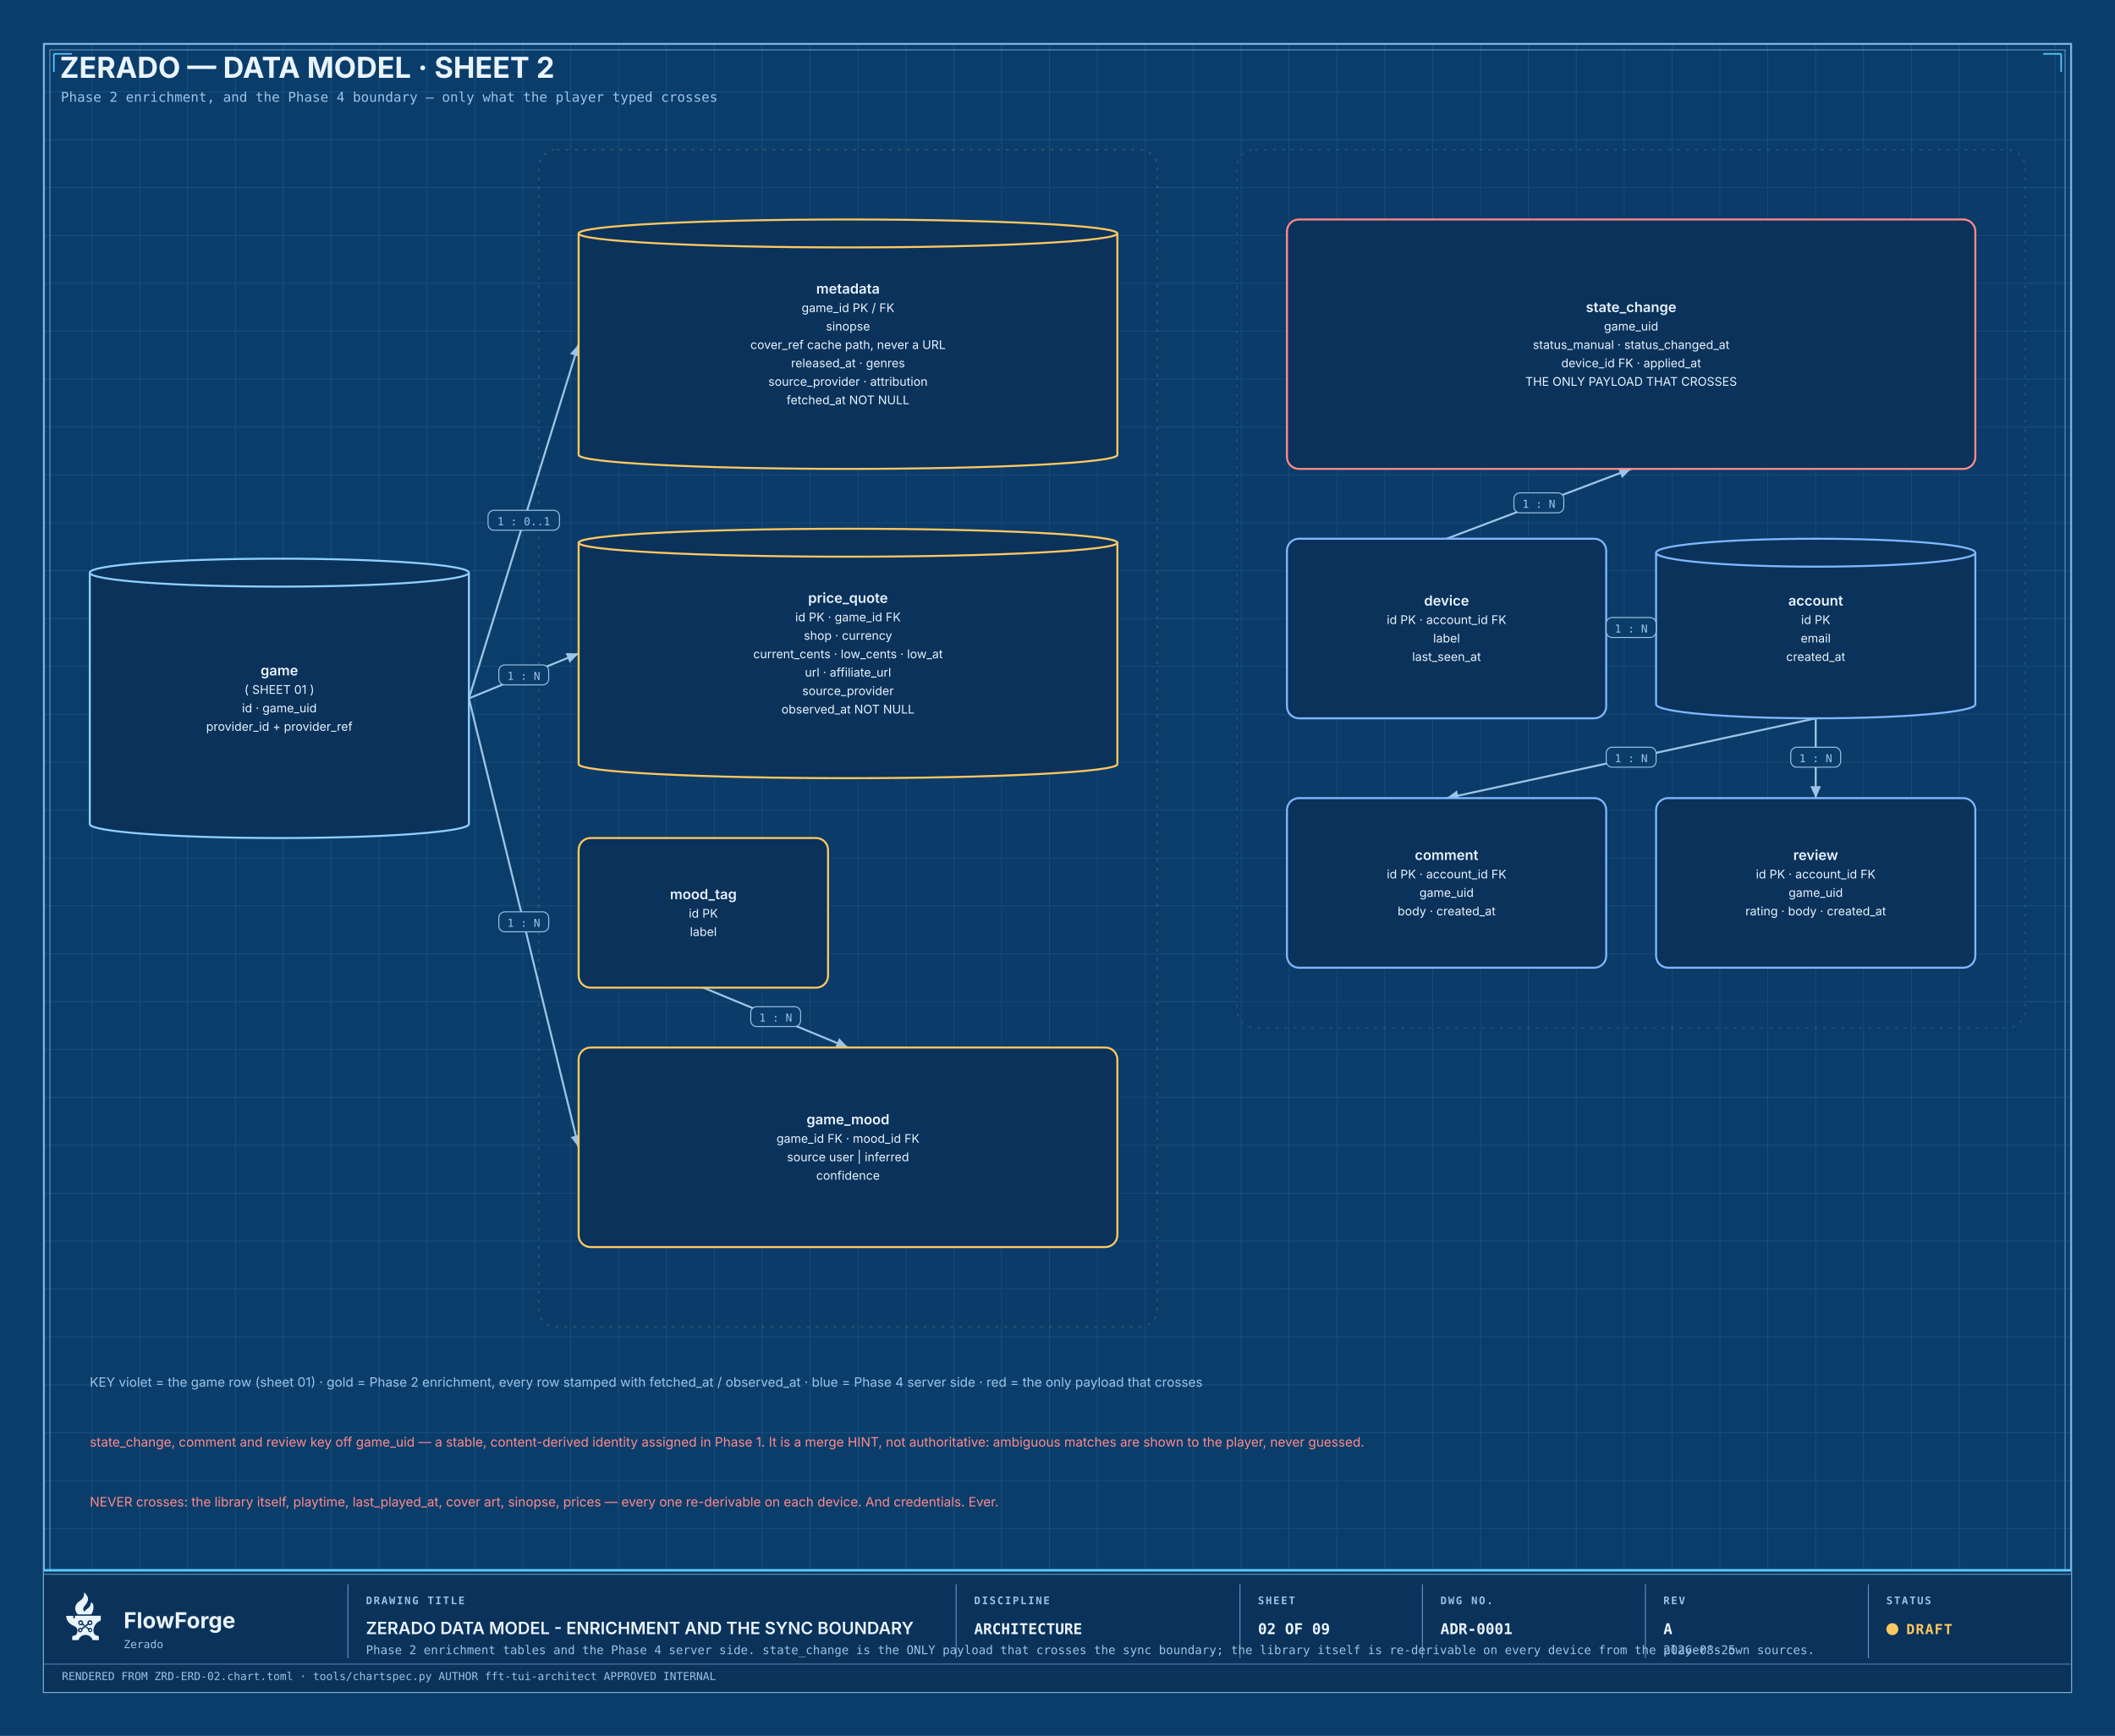
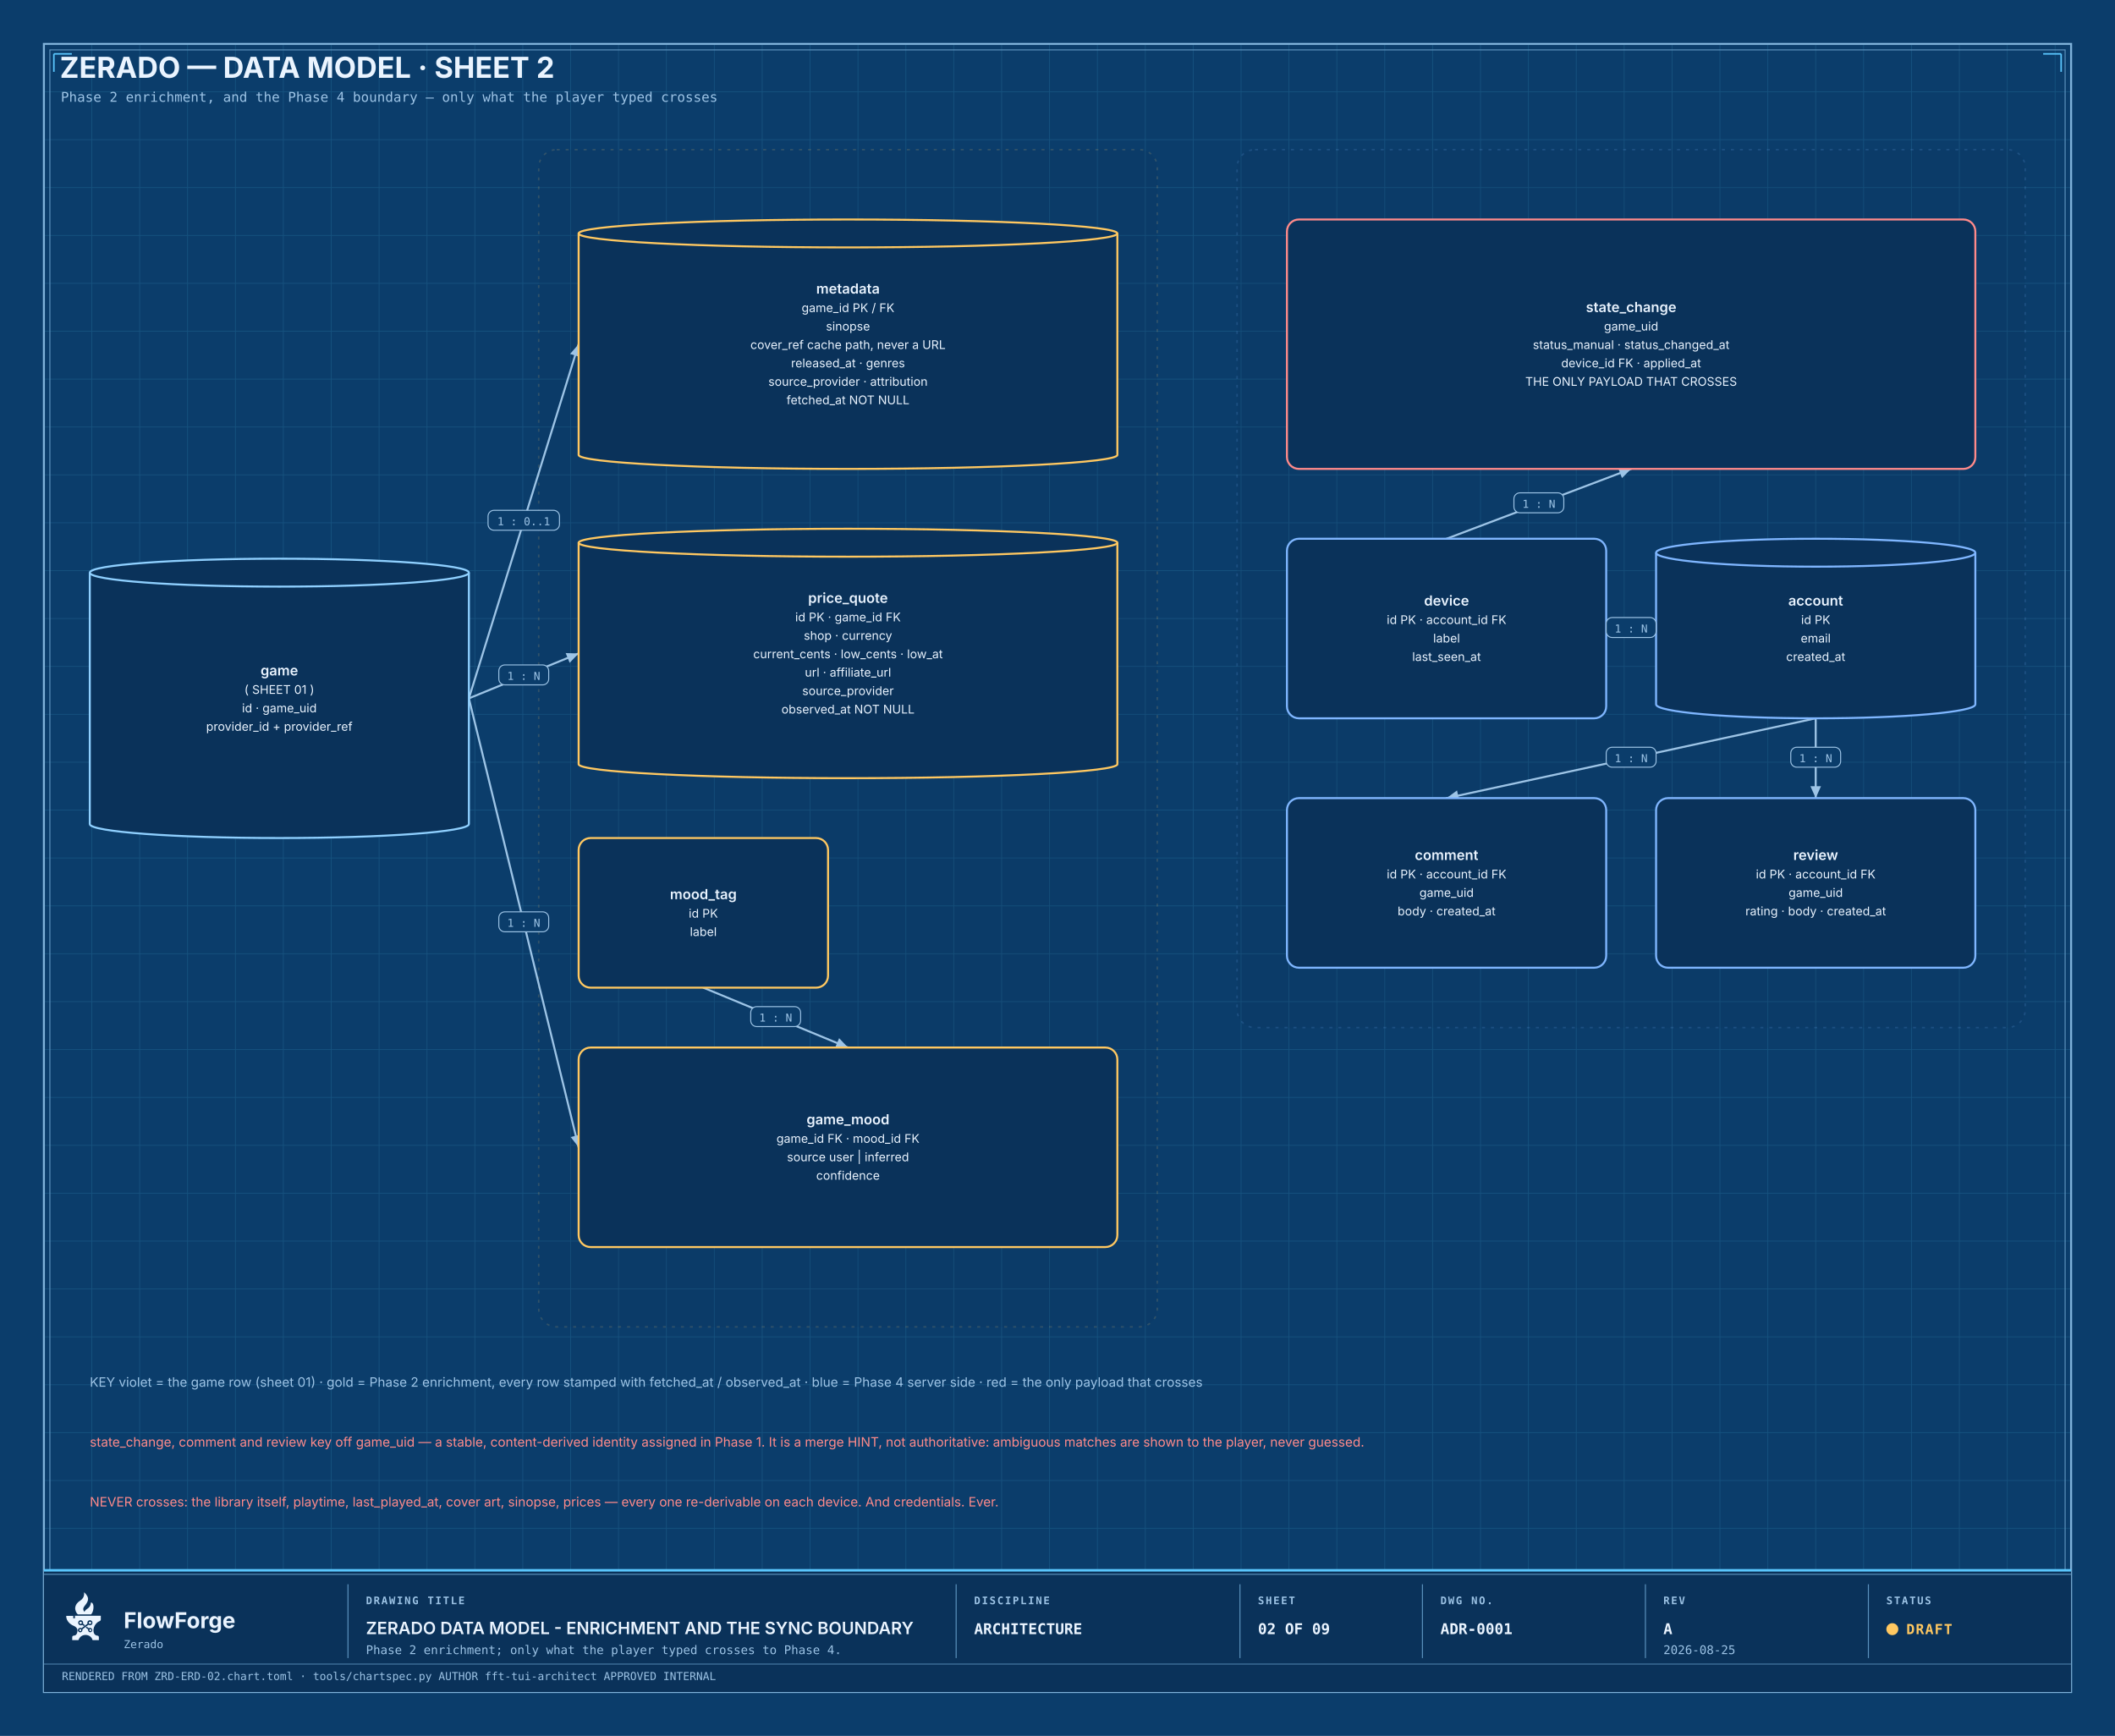
<svg xmlns="http://www.w3.org/2000/svg" width="2120" height="1740" viewBox="0 0 2120 1740" font-family="'Segoe UI', 'Helvetica Neue', Inter, Arial, sans-serif">
  <rect x="0" y="0" width="2120" height="1740" fill="#0B3D6B" />
  <line x1="44" y1="44" x2="44" y2="1696" stroke="#16527F" stroke-width="0.75" />
  <line x1="92" y1="44" x2="92" y2="1696" stroke="#16527F" stroke-width="0.75" />
  <line x1="140" y1="44" x2="140" y2="1696" stroke="#16527F" stroke-width="0.75" />
  <line x1="188" y1="44" x2="188" y2="1696" stroke="#16527F" stroke-width="0.75" />
  <line x1="236" y1="44" x2="236" y2="1696" stroke="#16527F" stroke-width="0.75" />
  <line x1="284" y1="44" x2="284" y2="1696" stroke="#16527F" stroke-width="0.75" />
  <line x1="332" y1="44" x2="332" y2="1696" stroke="#16527F" stroke-width="0.75" />
  <line x1="380" y1="44" x2="380" y2="1696" stroke="#16527F" stroke-width="0.75" />
  <line x1="428" y1="44" x2="428" y2="1696" stroke="#16527F" stroke-width="0.75" />
  <line x1="476" y1="44" x2="476" y2="1696" stroke="#16527F" stroke-width="0.75" />
  <line x1="524" y1="44" x2="524" y2="1696" stroke="#16527F" stroke-width="0.75" />
  <line x1="572" y1="44" x2="572" y2="1696" stroke="#16527F" stroke-width="0.75" />
  <line x1="620" y1="44" x2="620" y2="1696" stroke="#16527F" stroke-width="0.75" />
  <line x1="668" y1="44" x2="668" y2="1696" stroke="#16527F" stroke-width="0.75" />
  <line x1="716" y1="44" x2="716" y2="1696" stroke="#16527F" stroke-width="0.75" />
  <line x1="764" y1="44" x2="764" y2="1696" stroke="#16527F" stroke-width="0.75" />
  <line x1="812" y1="44" x2="812" y2="1696" stroke="#16527F" stroke-width="0.75" />
  <line x1="860" y1="44" x2="860" y2="1696" stroke="#16527F" stroke-width="0.75" />
  <line x1="908" y1="44" x2="908" y2="1696" stroke="#16527F" stroke-width="0.75" />
  <line x1="956" y1="44" x2="956" y2="1696" stroke="#16527F" stroke-width="0.75" />
  <line x1="1004" y1="44" x2="1004" y2="1696" stroke="#16527F" stroke-width="0.75" />
  <line x1="1052" y1="44" x2="1052" y2="1696" stroke="#16527F" stroke-width="0.75" />
  <line x1="1100" y1="44" x2="1100" y2="1696" stroke="#16527F" stroke-width="0.75" />
  <line x1="1148" y1="44" x2="1148" y2="1696" stroke="#16527F" stroke-width="0.75" />
  <line x1="1196" y1="44" x2="1196" y2="1696" stroke="#16527F" stroke-width="0.75" />
  <line x1="1244" y1="44" x2="1244" y2="1696" stroke="#16527F" stroke-width="0.75" />
  <line x1="1292" y1="44" x2="1292" y2="1696" stroke="#16527F" stroke-width="0.75" />
  <line x1="1340" y1="44" x2="1340" y2="1696" stroke="#16527F" stroke-width="0.75" />
  <line x1="1388" y1="44" x2="1388" y2="1696" stroke="#16527F" stroke-width="0.75" />
  <line x1="1436" y1="44" x2="1436" y2="1696" stroke="#16527F" stroke-width="0.75" />
  <line x1="1484" y1="44" x2="1484" y2="1696" stroke="#16527F" stroke-width="0.75" />
  <line x1="1532" y1="44" x2="1532" y2="1696" stroke="#16527F" stroke-width="0.75" />
  <line x1="1580" y1="44" x2="1580" y2="1696" stroke="#16527F" stroke-width="0.75" />
  <line x1="1628" y1="44" x2="1628" y2="1696" stroke="#16527F" stroke-width="0.75" />
  <line x1="1676" y1="44" x2="1676" y2="1696" stroke="#16527F" stroke-width="0.75" />
  <line x1="1724" y1="44" x2="1724" y2="1696" stroke="#16527F" stroke-width="0.75" />
  <line x1="1772" y1="44" x2="1772" y2="1696" stroke="#16527F" stroke-width="0.75" />
  <line x1="1820" y1="44" x2="1820" y2="1696" stroke="#16527F" stroke-width="0.75" />
  <line x1="1868" y1="44" x2="1868" y2="1696" stroke="#16527F" stroke-width="0.75" />
  <line x1="1916" y1="44" x2="1916" y2="1696" stroke="#16527F" stroke-width="0.75" />
  <line x1="1964" y1="44" x2="1964" y2="1696" stroke="#16527F" stroke-width="0.75" />
  <line x1="2012" y1="44" x2="2012" y2="1696" stroke="#16527F" stroke-width="0.75" />
  <line x1="2060" y1="44" x2="2060" y2="1696" stroke="#16527F" stroke-width="0.75" />
  <line x1="44" y1="44" x2="2076" y2="44" stroke="#16527F" stroke-width="0.75" />
  <line x1="44" y1="92" x2="2076" y2="92" stroke="#16527F" stroke-width="0.75" />
  <line x1="44" y1="140" x2="2076" y2="140" stroke="#16527F" stroke-width="0.75" />
  <line x1="44" y1="188" x2="2076" y2="188" stroke="#16527F" stroke-width="0.75" />
  <line x1="44" y1="236" x2="2076" y2="236" stroke="#16527F" stroke-width="0.75" />
  <line x1="44" y1="284" x2="2076" y2="284" stroke="#16527F" stroke-width="0.75" />
  <line x1="44" y1="332" x2="2076" y2="332" stroke="#16527F" stroke-width="0.75" />
  <line x1="44" y1="380" x2="2076" y2="380" stroke="#16527F" stroke-width="0.75" />
  <line x1="44" y1="428" x2="2076" y2="428" stroke="#16527F" stroke-width="0.75" />
  <line x1="44" y1="476" x2="2076" y2="476" stroke="#16527F" stroke-width="0.75" />
  <line x1="44" y1="524" x2="2076" y2="524" stroke="#16527F" stroke-width="0.75" />
  <line x1="44" y1="572" x2="2076" y2="572" stroke="#16527F" stroke-width="0.75" />
  <line x1="44" y1="620" x2="2076" y2="620" stroke="#16527F" stroke-width="0.75" />
  <line x1="44" y1="668" x2="2076" y2="668" stroke="#16527F" stroke-width="0.75" />
  <line x1="44" y1="716" x2="2076" y2="716" stroke="#16527F" stroke-width="0.75" />
  <line x1="44" y1="764" x2="2076" y2="764" stroke="#16527F" stroke-width="0.75" />
  <line x1="44" y1="812" x2="2076" y2="812" stroke="#16527F" stroke-width="0.75" />
  <line x1="44" y1="860" x2="2076" y2="860" stroke="#16527F" stroke-width="0.75" />
  <line x1="44" y1="908" x2="2076" y2="908" stroke="#16527F" stroke-width="0.75" />
  <line x1="44" y1="956" x2="2076" y2="956" stroke="#16527F" stroke-width="0.75" />
  <line x1="44" y1="1004" x2="2076" y2="1004" stroke="#16527F" stroke-width="0.75" />
  <line x1="44" y1="1052" x2="2076" y2="1052" stroke="#16527F" stroke-width="0.75" />
  <line x1="44" y1="1100" x2="2076" y2="1100" stroke="#16527F" stroke-width="0.75" />
  <line x1="44" y1="1148" x2="2076" y2="1148" stroke="#16527F" stroke-width="0.75" />
  <line x1="44" y1="1196" x2="2076" y2="1196" stroke="#16527F" stroke-width="0.75" />
  <line x1="44" y1="1244" x2="2076" y2="1244" stroke="#16527F" stroke-width="0.75" />
  <line x1="44" y1="1292" x2="2076" y2="1292" stroke="#16527F" stroke-width="0.75" />
  <line x1="44" y1="1340" x2="2076" y2="1340" stroke="#16527F" stroke-width="0.75" />
  <line x1="44" y1="1388" x2="2076" y2="1388" stroke="#16527F" stroke-width="0.75" />
  <line x1="44" y1="1436" x2="2076" y2="1436" stroke="#16527F" stroke-width="0.75" />
  <line x1="44" y1="1484" x2="2076" y2="1484" stroke="#16527F" stroke-width="0.75" />
  <line x1="44" y1="1532" x2="2076" y2="1532" stroke="#16527F" stroke-width="0.75" />
  <line x1="44" y1="1580" x2="2076" y2="1580" stroke="#16527F" stroke-width="0.75" />
  <line x1="44" y1="1628" x2="2076" y2="1628" stroke="#16527F" stroke-width="0.75" />
  <line x1="44" y1="1676" x2="2076" y2="1676" stroke="#16527F" stroke-width="0.75" />
  <rect x="44" y="44" width="2032" height="1652" fill="none" stroke="#7FB2DA" stroke-width="2" />
  <rect x="50" y="50" width="2020" height="1640" fill="none" stroke="#5C93BE" stroke-width="1" />
  <line x1="54" y1="54" x2="72" y2="54" stroke="#5BC8FF" stroke-width="1.5" />
  <line x1="54" y1="54" x2="54" y2="72" stroke="#5BC8FF" stroke-width="1.5" />
  <line x1="2066" y1="54" x2="2048" y2="54" stroke="#5BC8FF" stroke-width="1.5" />
  <line x1="2066" y1="54" x2="2066" y2="72" stroke="#5BC8FF" stroke-width="1.5" />
  <line x1="54" y1="1686" x2="72" y2="1686" stroke="#5BC8FF" stroke-width="1.5" />
  <line x1="54" y1="1686" x2="54" y2="1668" stroke="#5BC8FF" stroke-width="1.5" />
  <line x1="2066" y1="1686" x2="2048" y2="1686" stroke="#5BC8FF" stroke-width="1.5" />
  <line x1="2066" y1="1686" x2="2066" y2="1668" stroke="#5BC8FF" stroke-width="1.5" />
  <text x="60" y="78" font-family="'Segoe UI', 'Helvetica Neue', Inter, Arial, sans-serif" font-size="29" font-weight="700" fill="#EAF4FF">ZERADO — DATA MODEL  ·  SHEET 2</text>
  <text x="61" y="102" font-family="ui-monospace, 'Cascadia Code', 'JetBrains Mono', monospace" font-size="13.5" fill="#9DC4E6">Phase 2 enrichment, and the Phase 4 boundary — only what the player typed crosses</text>
  <rect x="540.0" y="150.0" width="620.0" height="1180.0" rx="18" fill="#0A325A" opacity="0.16" stroke="#FFC861" stroke-width="1.5" stroke-dasharray="3 6" />
  <rect x="1240.0" y="150.0" width="790.0" height="880.0" rx="18" fill="#0A325A" opacity="0.16" stroke="#7FB6FF" stroke-width="1.5" stroke-dasharray="3 6" />
  <polyline points="470.0,700.0 580.0,345.0" fill="none" stroke="#9DC4E6" stroke-width="2.0" stroke-linejoin="round" stroke-linecap="round" />
  <polygon points="580.0,345.0 581.6,357.9 571.4,354.8" fill="#9DC4E6" />
  <polyline points="470.0,700.0 580.0,655.0" fill="none" stroke="#9DC4E6" stroke-width="2.0" stroke-linejoin="round" stroke-linecap="round" />
  <polygon points="580.0,655.0 571.0,664.4 567.0,654.6" fill="#9DC4E6" />
  <polyline points="470.0,700.0 580.0,1150.0" fill="none" stroke="#9DC4E6" stroke-width="2.0" stroke-linejoin="round" stroke-linecap="round" />
  <polygon points="580.0,1150.0 572.0,1139.7 582.3,1137.2" fill="#9DC4E6" />
  <polyline points="705.0,990.0 850.0,1050.0" fill="none" stroke="#9DC4E6" stroke-width="2.0" stroke-linejoin="round" stroke-linecap="round" />
  <polygon points="850.0,1050.0 837.0,1050.4 841.1,1040.6" fill="#9DC4E6" />
  <polyline points="1450.0,540.0 1635.0,470.0" fill="none" stroke="#9DC4E6" stroke-width="2.0" stroke-linejoin="round" stroke-linecap="round" />
  <polygon points="1635.0,470.0 1625.8,479.2 1622.0,469.2" fill="#9DC4E6" />
  <polyline points="1660.0,630.0 1610.0,630.0" fill="none" stroke="#9DC4E6" stroke-width="2.0" stroke-linejoin="round" stroke-linecap="round" />
  <polygon points="1610.0,630.0 1621.9,624.7 1621.9,635.3" fill="#9DC4E6" />
  <polyline points="1820.0,720.0 1820.0,800.0" fill="none" stroke="#9DC4E6" stroke-width="2.0" stroke-linejoin="round" stroke-linecap="round" />
  <polygon points="1820.0,800.0 1814.7,788.1 1825.3,788.1" fill="#9DC4E6" />
  <polyline points="1820.0,720.0 1450.0,800.0" fill="none" stroke="#9DC4E6" stroke-width="2.0" stroke-linejoin="round" stroke-linecap="round" />
  <polygon points="1450.0,800.0 1460.5,792.3 1462.7,802.7" fill="#9DC4E6" />
  <path d="M90.0,574.0 A190.0,14 0 0 1 470.0,574.0 L470.0,826.0 A190.0,14 0 0 1 90.0,826.0 Z" fill="#0A325A" stroke="#8FD0FF" stroke-width="2.0" />
  <path d="M90.0,574.0 A190.0,14 0 0 0 470.0,574.0" fill="none" stroke="#8FD0FF" stroke-width="2.0" />
  <text x="280.0" y="677.0" font-family="'Segoe UI', 'Helvetica Neue', Inter, Arial, sans-serif" font-size="14" fill="#EAF4FF" text-anchor="middle" font-weight="600">game</text>
  <text x="280.0" y="695.5" font-family="'Segoe UI', 'Helvetica Neue', Inter, Arial, sans-serif" font-size="12" fill="#EAF4FF" text-anchor="middle" font-weight="400">( SHEET 01 )</text>
  <text x="280.0" y="714.0" font-family="'Segoe UI', 'Helvetica Neue', Inter, Arial, sans-serif" font-size="12" fill="#EAF4FF" text-anchor="middle" font-weight="400">id · game_uid</text>
  <text x="280.0" y="732.5" font-family="'Segoe UI', 'Helvetica Neue', Inter, Arial, sans-serif" font-size="12" fill="#EAF4FF" text-anchor="middle" font-weight="400">provider_id + provider_ref</text>
  <path d="M580.0,234.0 A270.0,14 0 0 1 1120.0,234.0 L1120.0,456.0 A270.0,14 0 0 1 580.0,456.0 Z" fill="#0A325A" stroke="#FFC861" stroke-width="2.0" />
  <path d="M580.0,234.0 A270.0,14 0 0 0 1120.0,234.0" fill="none" stroke="#FFC861" stroke-width="2.0" />
  <text x="850.0" y="294.3" font-family="'Segoe UI', 'Helvetica Neue', Inter, Arial, sans-serif" font-size="14" fill="#EAF4FF" text-anchor="middle" font-weight="600">metadata</text>
  <text x="850.0" y="312.8" font-family="'Segoe UI', 'Helvetica Neue', Inter, Arial, sans-serif" font-size="12" fill="#EAF4FF" text-anchor="middle" font-weight="400">game_id            PK / FK</text>
  <text x="850.0" y="331.3" font-family="'Segoe UI', 'Helvetica Neue', Inter, Arial, sans-serif" font-size="12" fill="#EAF4FF" text-anchor="middle" font-weight="400">sinopse</text>
  <text x="850.0" y="349.8" font-family="'Segoe UI', 'Helvetica Neue', Inter, Arial, sans-serif" font-size="12" fill="#EAF4FF" text-anchor="middle" font-weight="400">cover_ref     cache path, never a URL</text>
  <text x="850.0" y="368.2" font-family="'Segoe UI', 'Helvetica Neue', Inter, Arial, sans-serif" font-size="12" fill="#EAF4FF" text-anchor="middle" font-weight="400">released_at · genres</text>
  <text x="850.0" y="386.7" font-family="'Segoe UI', 'Helvetica Neue', Inter, Arial, sans-serif" font-size="12" fill="#EAF4FF" text-anchor="middle" font-weight="400">source_provider · attribution</text>
  <text x="850.0" y="405.2" font-family="'Segoe UI', 'Helvetica Neue', Inter, Arial, sans-serif" font-size="12" fill="#EAF4FF" text-anchor="middle" font-weight="400">fetched_at         NOT NULL</text>
  <path d="M580.0,544.0 A270.0,14 0 0 1 1120.0,544.0 L1120.0,766.0 A270.0,14 0 0 1 580.0,766.0 Z" fill="#0A325A" stroke="#FFC861" stroke-width="2.0" />
  <path d="M580.0,544.0 A270.0,14 0 0 0 1120.0,544.0" fill="none" stroke="#FFC861" stroke-width="2.0" />
  <text x="850.0" y="604.3" font-family="'Segoe UI', 'Helvetica Neue', Inter, Arial, sans-serif" font-size="14" fill="#EAF4FF" text-anchor="middle" font-weight="600">price_quote</text>
  <text x="850.0" y="622.8" font-family="'Segoe UI', 'Helvetica Neue', Inter, Arial, sans-serif" font-size="12" fill="#EAF4FF" text-anchor="middle" font-weight="400">id PK  ·  game_id FK</text>
  <text x="850.0" y="641.3" font-family="'Segoe UI', 'Helvetica Neue', Inter, Arial, sans-serif" font-size="12" fill="#EAF4FF" text-anchor="middle" font-weight="400">shop · currency</text>
  <text x="850.0" y="659.8" font-family="'Segoe UI', 'Helvetica Neue', Inter, Arial, sans-serif" font-size="12" fill="#EAF4FF" text-anchor="middle" font-weight="400">current_cents · low_cents · low_at</text>
  <text x="850.0" y="678.2" font-family="'Segoe UI', 'Helvetica Neue', Inter, Arial, sans-serif" font-size="12" fill="#EAF4FF" text-anchor="middle" font-weight="400">url · affiliate_url</text>
  <text x="850.0" y="696.7" font-family="'Segoe UI', 'Helvetica Neue', Inter, Arial, sans-serif" font-size="12" fill="#EAF4FF" text-anchor="middle" font-weight="400">source_provider</text>
  <text x="850.0" y="715.2" font-family="'Segoe UI', 'Helvetica Neue', Inter, Arial, sans-serif" font-size="12" fill="#EAF4FF" text-anchor="middle" font-weight="400">observed_at        NOT NULL</text>
  <rect x="580.0" y="840.0" width="250.0" height="150.0" rx="12" ry="12" fill="#0A325A" stroke="#FFC861" stroke-width="2.0" />
  <text x="705.0" y="901.3" font-family="'Segoe UI', 'Helvetica Neue', Inter, Arial, sans-serif" font-size="14" fill="#EAF4FF" text-anchor="middle" font-weight="600">mood_tag</text>
  <text x="705.0" y="919.8" font-family="'Segoe UI', 'Helvetica Neue', Inter, Arial, sans-serif" font-size="12" fill="#EAF4FF" text-anchor="middle" font-weight="400">id  PK</text>
  <text x="705.0" y="938.2" font-family="'Segoe UI', 'Helvetica Neue', Inter, Arial, sans-serif" font-size="12" fill="#EAF4FF" text-anchor="middle" font-weight="400">label</text>
  <rect x="580.0" y="1050.0" width="540.0" height="200.0" rx="12" ry="12" fill="#0A325A" stroke="#FFC861" stroke-width="2.0" />
  <text x="850.0" y="1127.0" font-family="'Segoe UI', 'Helvetica Neue', Inter, Arial, sans-serif" font-size="14" fill="#EAF4FF" text-anchor="middle" font-weight="600">game_mood</text>
  <text x="850.0" y="1145.5" font-family="'Segoe UI', 'Helvetica Neue', Inter, Arial, sans-serif" font-size="12" fill="#EAF4FF" text-anchor="middle" font-weight="400">game_id FK  ·  mood_id FK</text>
  <text x="850.0" y="1164.0" font-family="'Segoe UI', 'Helvetica Neue', Inter, Arial, sans-serif" font-size="12" fill="#EAF4FF" text-anchor="middle" font-weight="400">source   user | inferred</text>
  <text x="850.0" y="1182.5" font-family="'Segoe UI', 'Helvetica Neue', Inter, Arial, sans-serif" font-size="12" fill="#EAF4FF" text-anchor="middle" font-weight="400">confidence</text>
  <rect x="1290.0" y="220.0" width="690.0" height="250.0" rx="12" ry="12" fill="#0A325A" stroke="#FF8A8A" stroke-width="2.0" />
  <text x="1635.0" y="312.8" font-family="'Segoe UI', 'Helvetica Neue', Inter, Arial, sans-serif" font-size="14" fill="#EAF4FF" text-anchor="middle" font-weight="600">state_change</text>
  <text x="1635.0" y="331.3" font-family="'Segoe UI', 'Helvetica Neue', Inter, Arial, sans-serif" font-size="12" fill="#EAF4FF" text-anchor="middle" font-weight="400">game_uid</text>
  <text x="1635.0" y="349.8" font-family="'Segoe UI', 'Helvetica Neue', Inter, Arial, sans-serif" font-size="12" fill="#EAF4FF" text-anchor="middle" font-weight="400">status_manual  ·  status_changed_at</text>
  <text x="1635.0" y="368.2" font-family="'Segoe UI', 'Helvetica Neue', Inter, Arial, sans-serif" font-size="12" fill="#EAF4FF" text-anchor="middle" font-weight="400">device_id FK  ·  applied_at</text>
  <text x="1635.0" y="386.7" font-family="'Segoe UI', 'Helvetica Neue', Inter, Arial, sans-serif" font-size="12" fill="#EAF4FF" text-anchor="middle" font-weight="400">THE ONLY PAYLOAD THAT CROSSES</text>
  <rect x="1290.0" y="540.0" width="320.0" height="180.0" rx="12" ry="12" fill="#0A325A" stroke="#7FB6FF" stroke-width="2.0" />
  <text x="1450.0" y="607.0" font-family="'Segoe UI', 'Helvetica Neue', Inter, Arial, sans-serif" font-size="14" fill="#EAF4FF" text-anchor="middle" font-weight="600">device</text>
  <text x="1450.0" y="625.5" font-family="'Segoe UI', 'Helvetica Neue', Inter, Arial, sans-serif" font-size="12" fill="#EAF4FF" text-anchor="middle" font-weight="400">id PK · account_id FK</text>
  <text x="1450.0" y="644.0" font-family="'Segoe UI', 'Helvetica Neue', Inter, Arial, sans-serif" font-size="12" fill="#EAF4FF" text-anchor="middle" font-weight="400">label</text>
  <text x="1450.0" y="662.5" font-family="'Segoe UI', 'Helvetica Neue', Inter, Arial, sans-serif" font-size="12" fill="#EAF4FF" text-anchor="middle" font-weight="400">last_seen_at</text>
  <path d="M1660.0,554.0 A160.0,14 0 0 1 1980.0,554.0 L1980.0,706.0 A160.0,14 0 0 1 1660.0,706.0 Z" fill="#0A325A" stroke="#7FB6FF" stroke-width="2.0" />
  <path d="M1660.0,554.0 A160.0,14 0 0 0 1980.0,554.0" fill="none" stroke="#7FB6FF" stroke-width="2.0" />
  <text x="1820.0" y="607.0" font-family="'Segoe UI', 'Helvetica Neue', Inter, Arial, sans-serif" font-size="14" fill="#EAF4FF" text-anchor="middle" font-weight="600">account</text>
  <text x="1820.0" y="625.5" font-family="'Segoe UI', 'Helvetica Neue', Inter, Arial, sans-serif" font-size="12" fill="#EAF4FF" text-anchor="middle" font-weight="400">id PK</text>
  <text x="1820.0" y="644.0" font-family="'Segoe UI', 'Helvetica Neue', Inter, Arial, sans-serif" font-size="12" fill="#EAF4FF" text-anchor="middle" font-weight="400">email</text>
  <text x="1820.0" y="662.5" font-family="'Segoe UI', 'Helvetica Neue', Inter, Arial, sans-serif" font-size="12" fill="#EAF4FF" text-anchor="middle" font-weight="400">created_at</text>
  <rect x="1290.0" y="800.0" width="320.0" height="170.0" rx="12" ry="12" fill="#0A325A" stroke="#7FB6FF" stroke-width="2.0" />
  <text x="1450.0" y="862.0" font-family="'Segoe UI', 'Helvetica Neue', Inter, Arial, sans-serif" font-size="14" fill="#EAF4FF" text-anchor="middle" font-weight="600">comment</text>
  <text x="1450.0" y="880.5" font-family="'Segoe UI', 'Helvetica Neue', Inter, Arial, sans-serif" font-size="12" fill="#EAF4FF" text-anchor="middle" font-weight="400">id PK · account_id FK</text>
  <text x="1450.0" y="899.0" font-family="'Segoe UI', 'Helvetica Neue', Inter, Arial, sans-serif" font-size="12" fill="#EAF4FF" text-anchor="middle" font-weight="400">game_uid</text>
  <text x="1450.0" y="917.5" font-family="'Segoe UI', 'Helvetica Neue', Inter, Arial, sans-serif" font-size="12" fill="#EAF4FF" text-anchor="middle" font-weight="400">body · created_at</text>
  <rect x="1660.0" y="800.0" width="320.0" height="170.0" rx="12" ry="12" fill="#0A325A" stroke="#7FB6FF" stroke-width="2.0" />
  <text x="1820.0" y="862.0" font-family="'Segoe UI', 'Helvetica Neue', Inter, Arial, sans-serif" font-size="14" fill="#EAF4FF" text-anchor="middle" font-weight="600">review</text>
  <text x="1820.0" y="880.5" font-family="'Segoe UI', 'Helvetica Neue', Inter, Arial, sans-serif" font-size="12" fill="#EAF4FF" text-anchor="middle" font-weight="400">id PK · account_id FK</text>
  <text x="1820.0" y="899.0" font-family="'Segoe UI', 'Helvetica Neue', Inter, Arial, sans-serif" font-size="12" fill="#EAF4FF" text-anchor="middle" font-weight="400">game_uid</text>
  <text x="1820.0" y="917.5" font-family="'Segoe UI', 'Helvetica Neue', Inter, Arial, sans-serif" font-size="12" fill="#EAF4FF" text-anchor="middle" font-weight="400">rating · body · created_at</text>
  <rect x="489.2" y="511.5" width="71.6" height="20" rx="6" fill="#0B3D6B" stroke="#9DC4E6" stroke-width="1" opacity="1" />
  <text x="525.0" y="526.5" font-family="ui-monospace, 'Cascadia Code', 'JetBrains Mono', monospace" font-size="11" fill="#9DC4E6" text-anchor="middle">1 : 0..1</text>
  <rect x="500.0" y="666.5" width="50.0" height="20" rx="6" fill="#0B3D6B" stroke="#9DC4E6" stroke-width="1" opacity="1" />
  <text x="525.0" y="681.5" font-family="ui-monospace, 'Cascadia Code', 'JetBrains Mono', monospace" font-size="11" fill="#9DC4E6" text-anchor="middle">1 : N</text>
  <rect x="500.0" y="914.0" width="50.0" height="20" rx="6" fill="#0B3D6B" stroke="#9DC4E6" stroke-width="1" opacity="1" />
  <text x="525.0" y="929.0" font-family="ui-monospace, 'Cascadia Code', 'JetBrains Mono', monospace" font-size="11" fill="#9DC4E6" text-anchor="middle">1 : N</text>
  <rect x="752.5" y="1009.0" width="50.0" height="20" rx="6" fill="#0B3D6B" stroke="#9DC4E6" stroke-width="1" opacity="1" />
  <text x="777.5" y="1024.0" font-family="ui-monospace, 'Cascadia Code', 'JetBrains Mono', monospace" font-size="11" fill="#9DC4E6" text-anchor="middle">1 : N</text>
  <rect x="1517.5" y="494.0" width="50.0" height="20" rx="6" fill="#0B3D6B" stroke="#9DC4E6" stroke-width="1" opacity="1" />
  <text x="1542.5" y="509.0" font-family="ui-monospace, 'Cascadia Code', 'JetBrains Mono', monospace" font-size="11" fill="#9DC4E6" text-anchor="middle">1 : N</text>
  <rect x="1610.0" y="619.0" width="50.0" height="20" rx="6" fill="#0B3D6B" stroke="#9DC4E6" stroke-width="1" opacity="1" />
  <text x="1635.0" y="634.0" font-family="ui-monospace, 'Cascadia Code', 'JetBrains Mono', monospace" font-size="11" fill="#9DC4E6" text-anchor="middle">1 : N</text>
  <rect x="1795.0" y="749.0" width="50.0" height="20" rx="6" fill="#0B3D6B" stroke="#9DC4E6" stroke-width="1" opacity="1" />
  <text x="1820.0" y="764.0" font-family="ui-monospace, 'Cascadia Code', 'JetBrains Mono', monospace" font-size="11" fill="#9DC4E6" text-anchor="middle">1 : N</text>
  <rect x="1610.0" y="749.0" width="50.0" height="20" rx="6" fill="#0B3D6B" stroke="#9DC4E6" stroke-width="1" opacity="1" />
  <text x="1635.0" y="764.0" font-family="ui-monospace, 'Cascadia Code', 'JetBrains Mono', monospace" font-size="11" fill="#9DC4E6" text-anchor="middle">1 : N</text>
  <text x="90.0" y="1390.0" font-family="'Segoe UI', 'Helvetica Neue', Inter, Arial, sans-serif" font-size="13" fill="#9DC4E6" text-anchor="start" font-weight="normal">KEY    violet = the game row (sheet 01)    ·    gold = Phase 2 enrichment, every row stamped with fetched_at / observed_at    ·    blue = Phase 4 server side    ·    red = the only payload that crosses</text>
  <text x="90.0" y="1450.0" font-family="'Segoe UI', 'Helvetica Neue', Inter, Arial, sans-serif" font-size="13" fill="#FF8A8A" text-anchor="start" font-weight="normal">state_change, comment and review key off game_uid — a stable, content-derived identity assigned in Phase 1. It is a merge HINT, not authoritative: ambiguous matches are shown to the player, never guessed.</text>
  <text x="90.0" y="1510.0" font-family="'Segoe UI', 'Helvetica Neue', Inter, Arial, sans-serif" font-size="13" fill="#FF8A8A" text-anchor="start" font-weight="normal">NEVER crosses: the library itself, playtime, last_played_at, cover art, sinopse, prices — every one re-derivable on each device. And credentials. Ever.</text>
  <rect x="44" y="1574" width="2032" height="122" fill="#0A325A" />
  <line x1="44" y1="1574" x2="2076" y2="1574" stroke="#5BC8FF" stroke-width="2.5" />
  <line x1="44" y1="1578" x2="2076" y2="1578" stroke="#5C93BE" stroke-width="1" />
  <line x1="348.8" y1="1588" x2="348.8" y2="1662" stroke="#5C93BE" stroke-width="1" />
  <line x1="958.4" y1="1588" x2="958.4" y2="1662" stroke="#5C93BE" stroke-width="1" />
  <line x1="1242.9" y1="1588" x2="1242.9" y2="1662" stroke="#5C93BE" stroke-width="1" />
  <line x1="1425.8" y1="1588" x2="1425.8" y2="1662" stroke="#5C93BE" stroke-width="1" />
  <line x1="1649.3" y1="1588" x2="1649.3" y2="1662" stroke="#5C93BE" stroke-width="1" />
  <line x1="1872.8" y1="1588" x2="1872.8" y2="1662" stroke="#5C93BE" stroke-width="1" />
  <g transform="translate(58.0,1593.0) scale(1.5)" fill="#EAF4FF" stroke="none">
    <path d="M14.5,22.4c0-.4.3-.7.7-.7s.7.3.7.7-.3.7-.7.7-.7-.3-.7-.7Z" />
    <path d="M15,26.7c-.3,0-.6.3-.6.6s.3.6.6.6.6-.3.6-.6-.3-.6-.6-.6ZM21.5,21.7c-.4,0-.7.3-.7.7s.3.7.7.7.7-.3.7-.7-.3-.7-.7-.7ZM21.5,21.7c-.4,0-.7.3-.7.7s.3.7.7.7.7-.3.7-.7-.3-.7-.7-.7ZM15,26.7c-.3,0-.6.3-.6.6s.3.6.6.6.6-.3.6-.6-.3-.6-.6-.6ZM11.4,17.8v1.6h-1.1v-1.6h-4.7s-.5,4.4,5.3,6.8c0,0,2.2.9,2.2,3h0c0,.2,0,3.4-2.5,3.4-.6,0-1,.5-1,1v2h4.2c0-.1,0-.3.1-.4.5-1.1,1.3-2.1,2.4-2.6.6-.3,1.4-.5,2.2-.5s1.5.2,2.2.5c.8.4,1.5,1,2,1.8.2.4.4.8.5,1.2h4.2v-2c0-.6-.5-1-1-1,0,0-2.4,0-2.6-3.1,0-.5,0-.7,0-1,.2-1.9,1.3-3.8,2.8-4.9,0,0,.2-.1.3-.2.3-.2.7-.3,1-.5.4-.1.8-.6.8-1.1v-2.5H11.4ZM15.2,20.7c.9,0,1.7.7,1.7,1.7s0,.4-.1.6l1.3,1-.7.6-1.1-.8c-.3.2-.6.3-1,.3-.9,0-1.7-.7-1.7-1.7s.7-1.7,1.7-1.7ZM21.7,28.8c-.8,0-1.5-.7-1.5-1.5s0-.3,0-.5l-1.6-1.2.7-.6,1.4,1.1c.2-.2.5-.3.8-.3.8,0,1.5.7,1.5,1.5s-.7,1.5-1.5,1.5ZM21.5,24c-.4,0-.7-.1-1-.3l-4.1,3.1c0,.2,0,.3,0,.5,0,.8-.7,1.5-1.5,1.5s-1.5-.7-1.5-1.5.7-1.5,1.5-1.5.6,0,.8.3l4.1-3.1c0-.2-.1-.4-.1-.6,0-.9.7-1.7,1.7-1.7s1.7.7,1.7,1.7-.7,1.7-1.7,1.7ZM21.7,26.7c-.3,0-.6.3-.6.6s.3.6.6.6.6-.3.6-.6-.3-.6-.6-.6ZM21.5,21.7c-.4,0-.7.3-.7.7s.3.7.7.7.7-.3.7-.7-.3-.7-.7-.7ZM15,26.7c-.3,0-.6.3-.6.6s.3.6.6.6.6-.3.6-.6-.3-.6-.6-.6Z" />
    <path d="M17.4,1.9s1.1,3.5-2.6,5.8c-3.7,2.3-3.2,5.5-3.2,5.5,0,0,.3,2.5,1.8,3.6h8.8s1.5-1.4,1.6-4.7-1.7-3.3-1.7-3.3c0,0,0,2.6-2.1,4s-2.2,2.3-2.2,2.3c0,0-1.8-1.6-.1-3.7s3.4-4.4,1.9-6.9-2.3-2.4-2.3-2.4Z" />
    <path d="M15.6,27.3c0,.3-.3.6-.6.6s-.6-.3-.6-.6.3-.6.6-.6.6.3.6.6Z" />
    <path d="M22.2,22.4c0,.4-.3.7-.7.7s-.7-.3-.7-.7.3-.7.7-.7.7.3.7.7Z" />
    <path d="M22.3,27.3c0,.3-.3.6-.6.6s-.6-.3-.6-.6.3-.6.6-.6.6.3.6.6Z" />
    <path d="M15.9,22.4c0,.4-.3.7-.7.7s-.7-.3-.7-.7.3-.7.7-.7.7.3.7.7Z" />
  </g>
  <text x="124.0" y="1632" font-family="'Segoe UI', 'Helvetica Neue', Inter, Arial, sans-serif" font-size="22" font-weight="700" fill="#EAF4FF">FlowForge</text>
  <text x="124.0" y="1652" font-family="ui-monospace, 'Cascadia Code', 'JetBrains Mono', monospace" font-size="11" fill="#9DC4E6">Zerado</text>
  <text x="366.8" y="1608" font-family="ui-monospace, 'Cascadia Code', 'JetBrains Mono', monospace" font-size="10.5" font-weight="700" letter-spacing="1.4" fill="#9DC4E6">DRAWING TITLE</text>
  <text x="366.8" y="1638" font-family="'Segoe UI', 'Helvetica Neue', Inter, Arial, sans-serif" font-size="17" font-weight="600" fill="#EAF4FF">ZERADO DATA MODEL - ENRICHMENT AND THE SYNC BOUNDARY</text>
-   <text x="366.8" y="1658" font-family="ui-monospace, 'Cascadia Code', 'JetBrains Mono', monospace" font-size="12" fill="#9DC4E6">Phase 2 enrichment tables and the Phase 4 server side. state_change is the ONLY payload that crosses the sync boundary; the library itself is re-derivable on every device from the player's own sources.</text>
+   <text x="366.8" y="1658" font-family="ui-monospace, 'Cascadia Code', 'JetBrains Mono', monospace" font-size="12" fill="#9DC4E6">Phase 2 enrichment; only what the player typed crosses to Phase 4.</text>
  <text x="976.4" y="1608" font-family="ui-monospace, 'Cascadia Code', 'JetBrains Mono', monospace" font-size="10.5" font-weight="700" letter-spacing="1.4" fill="#9DC4E6">DISCIPLINE</text>
  <text x="976.4" y="1638" font-family="ui-monospace, 'Cascadia Code', 'JetBrains Mono', monospace" font-size="15" font-weight="600" fill="#EAF4FF">ARCHITECTURE</text>
  <text x="1260.9" y="1608" font-family="ui-monospace, 'Cascadia Code', 'JetBrains Mono', monospace" font-size="10.5" font-weight="700" letter-spacing="1.4" fill="#9DC4E6">SHEET</text>
  <text x="1260.9" y="1638" font-family="ui-monospace, 'Cascadia Code', 'JetBrains Mono', monospace" font-size="15" font-weight="600" fill="#EAF4FF">02 OF 09</text>
  <text x="1443.8" y="1608" font-family="ui-monospace, 'Cascadia Code', 'JetBrains Mono', monospace" font-size="10.5" font-weight="700" letter-spacing="1.4" fill="#9DC4E6">DWG NO.</text>
  <text x="1443.8" y="1638" font-family="ui-monospace, 'Cascadia Code', 'JetBrains Mono', monospace" font-size="15" font-weight="600" fill="#EAF4FF">ADR-0001</text>
  <text x="1667.3" y="1608" font-family="ui-monospace, 'Cascadia Code', 'JetBrains Mono', monospace" font-size="10.5" font-weight="700" letter-spacing="1.4" fill="#9DC4E6">REV</text>
  <text x="1667.3" y="1638" font-family="ui-monospace, 'Cascadia Code', 'JetBrains Mono', monospace" font-size="15" font-weight="600" fill="#EAF4FF">A</text>
  <text x="1667.3" y="1658" font-family="ui-monospace, 'Cascadia Code', 'JetBrains Mono', monospace" font-size="12" fill="#9DC4E6">2026-08-25</text>
  <text x="1890.8" y="1608" font-family="ui-monospace, 'Cascadia Code', 'JetBrains Mono', monospace" font-size="10.5" font-weight="700" letter-spacing="1.4" fill="#9DC4E6">STATUS</text>
  <circle cx="1896.8" cy="1633" r="6" fill="#FFC861" />
  <text x="1910.8" y="1638" font-family="ui-monospace, 'Cascadia Code', 'JetBrains Mono', monospace" font-size="14" font-weight="600" letter-spacing="1" fill="#FFC861">DRAFT</text>
  <line x1="44" y1="1668" x2="2076" y2="1668" stroke="#5C93BE" stroke-width="0.75" />
  <text x="62.0" y="1684" font-family="ui-monospace, 'Cascadia Code', 'JetBrains Mono', monospace" font-size="11" fill="#9DC4E6">RENDERED FROM  ZRD-ERD-02.chart.toml · tools/chartspec.py      AUTHOR fft-tui-architect      APPROVED       INTERNAL</text>
</svg>
